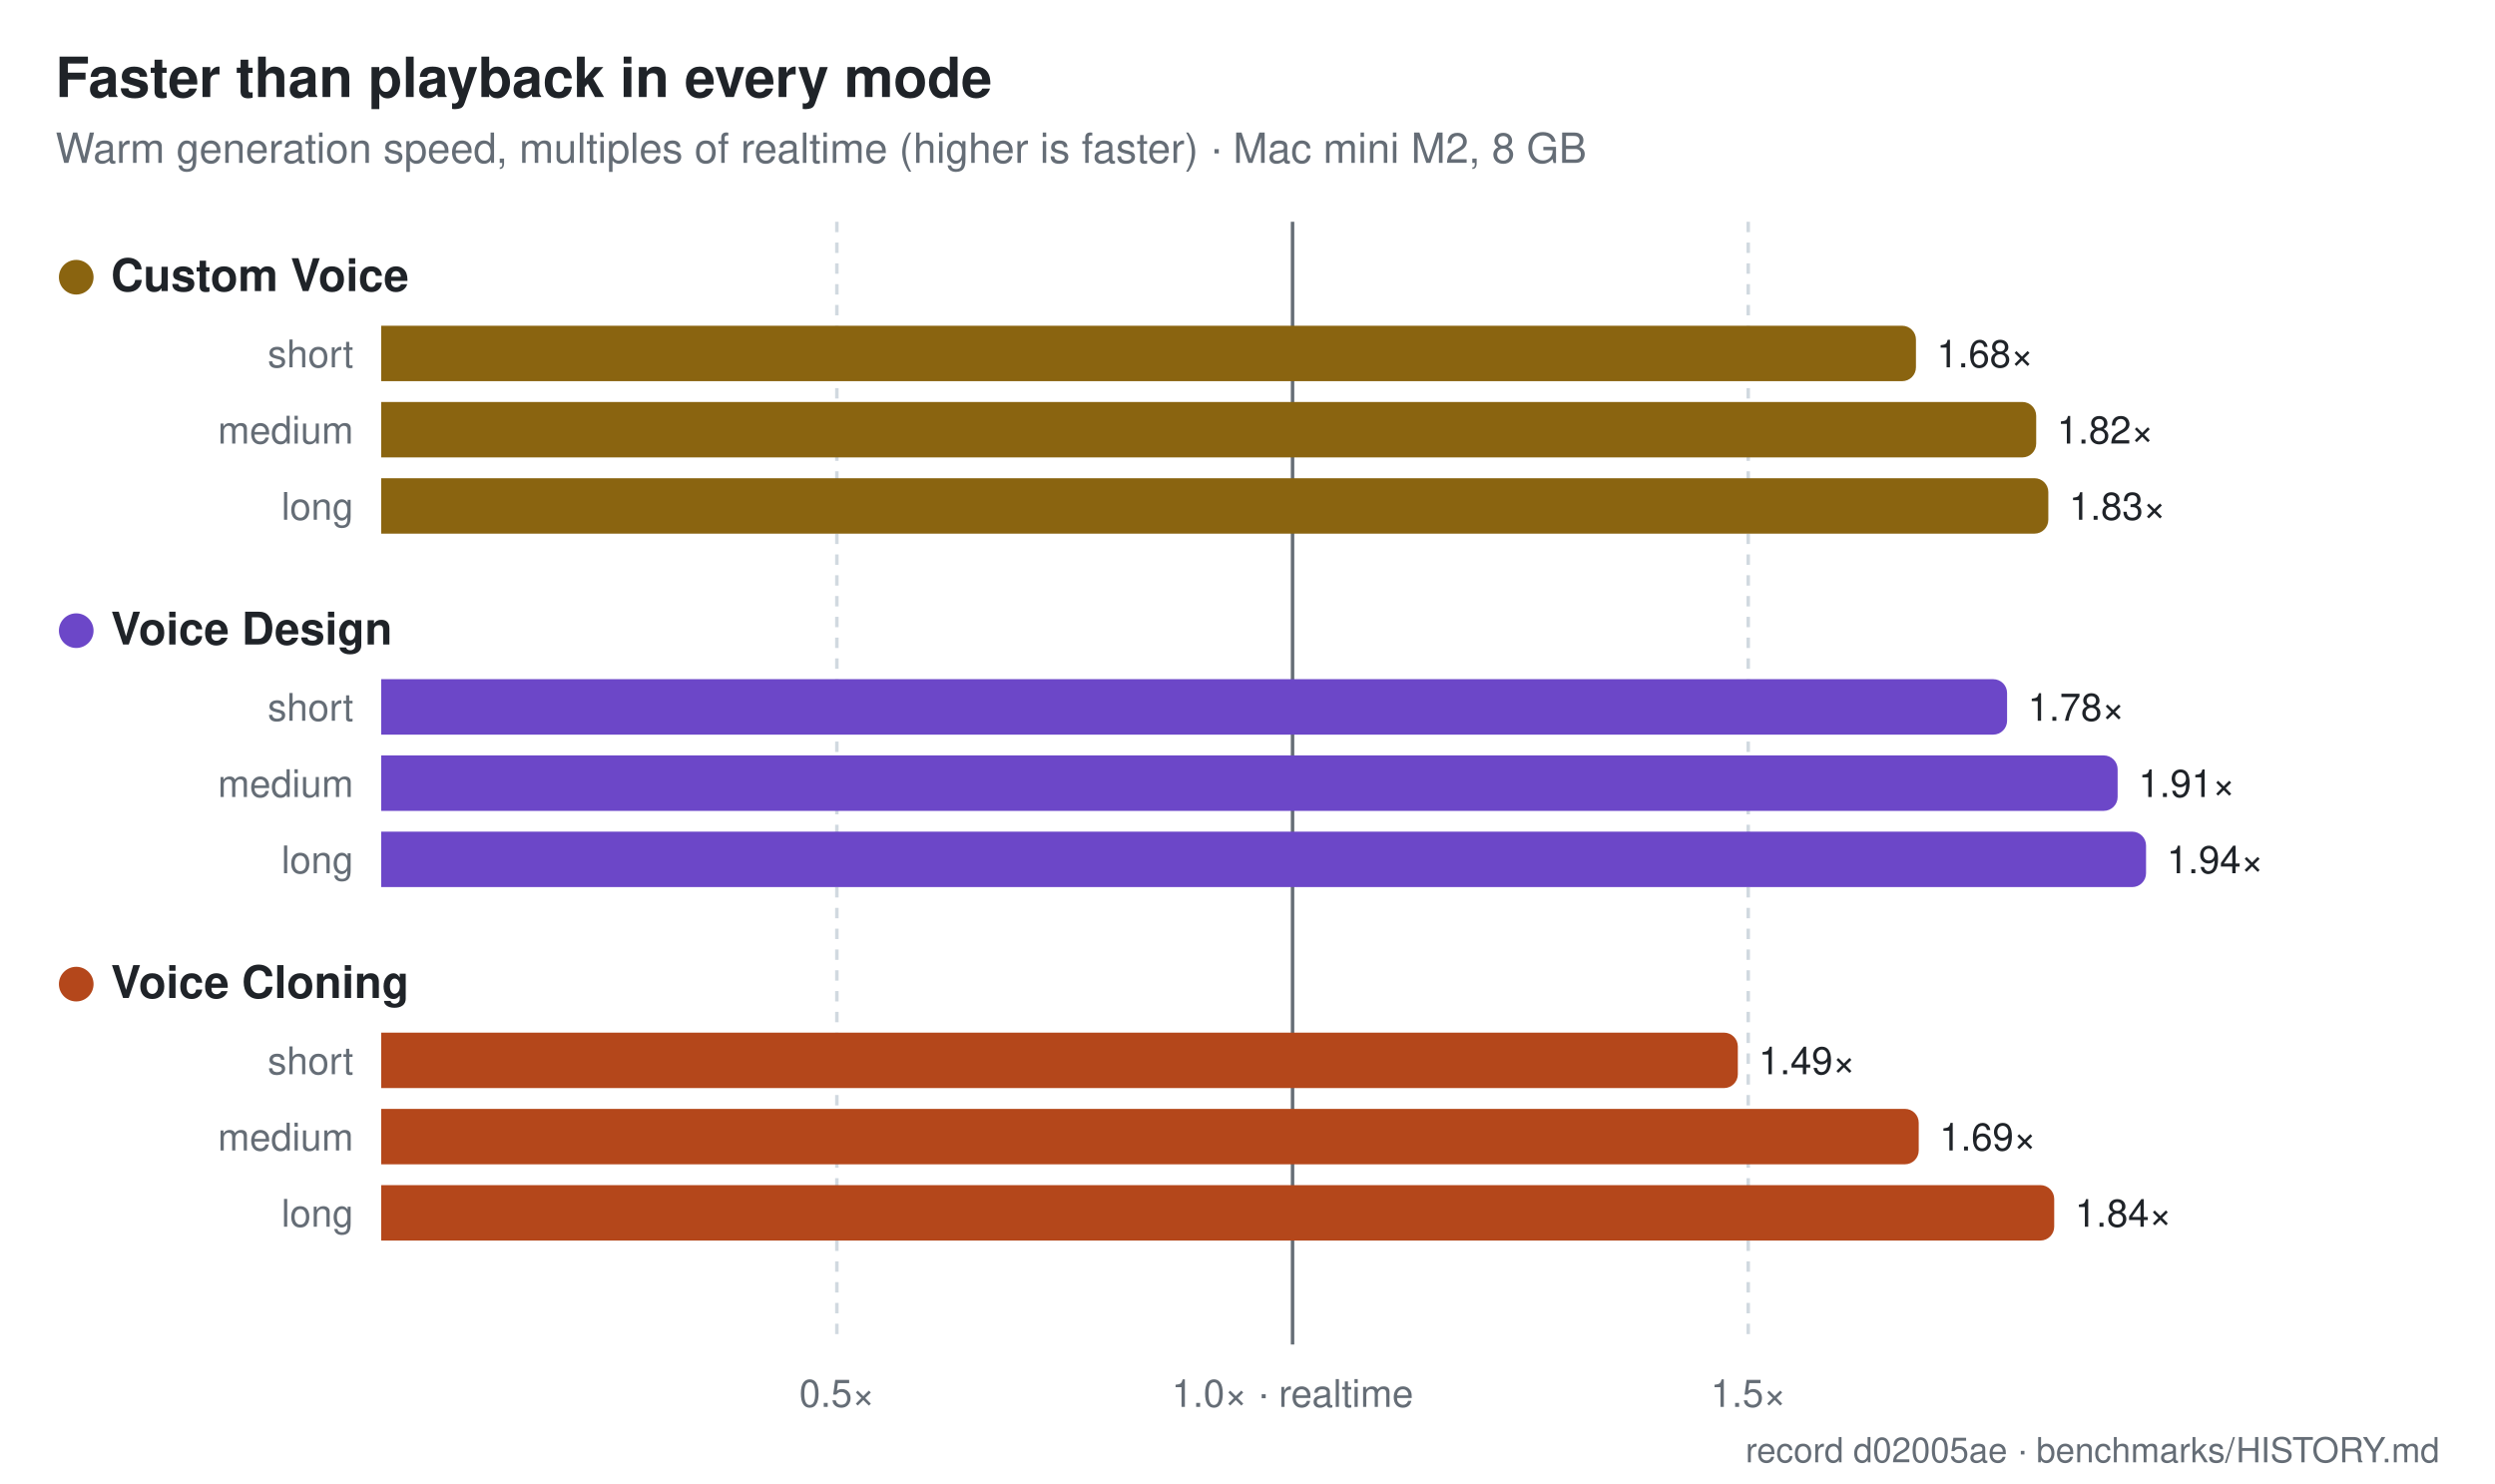
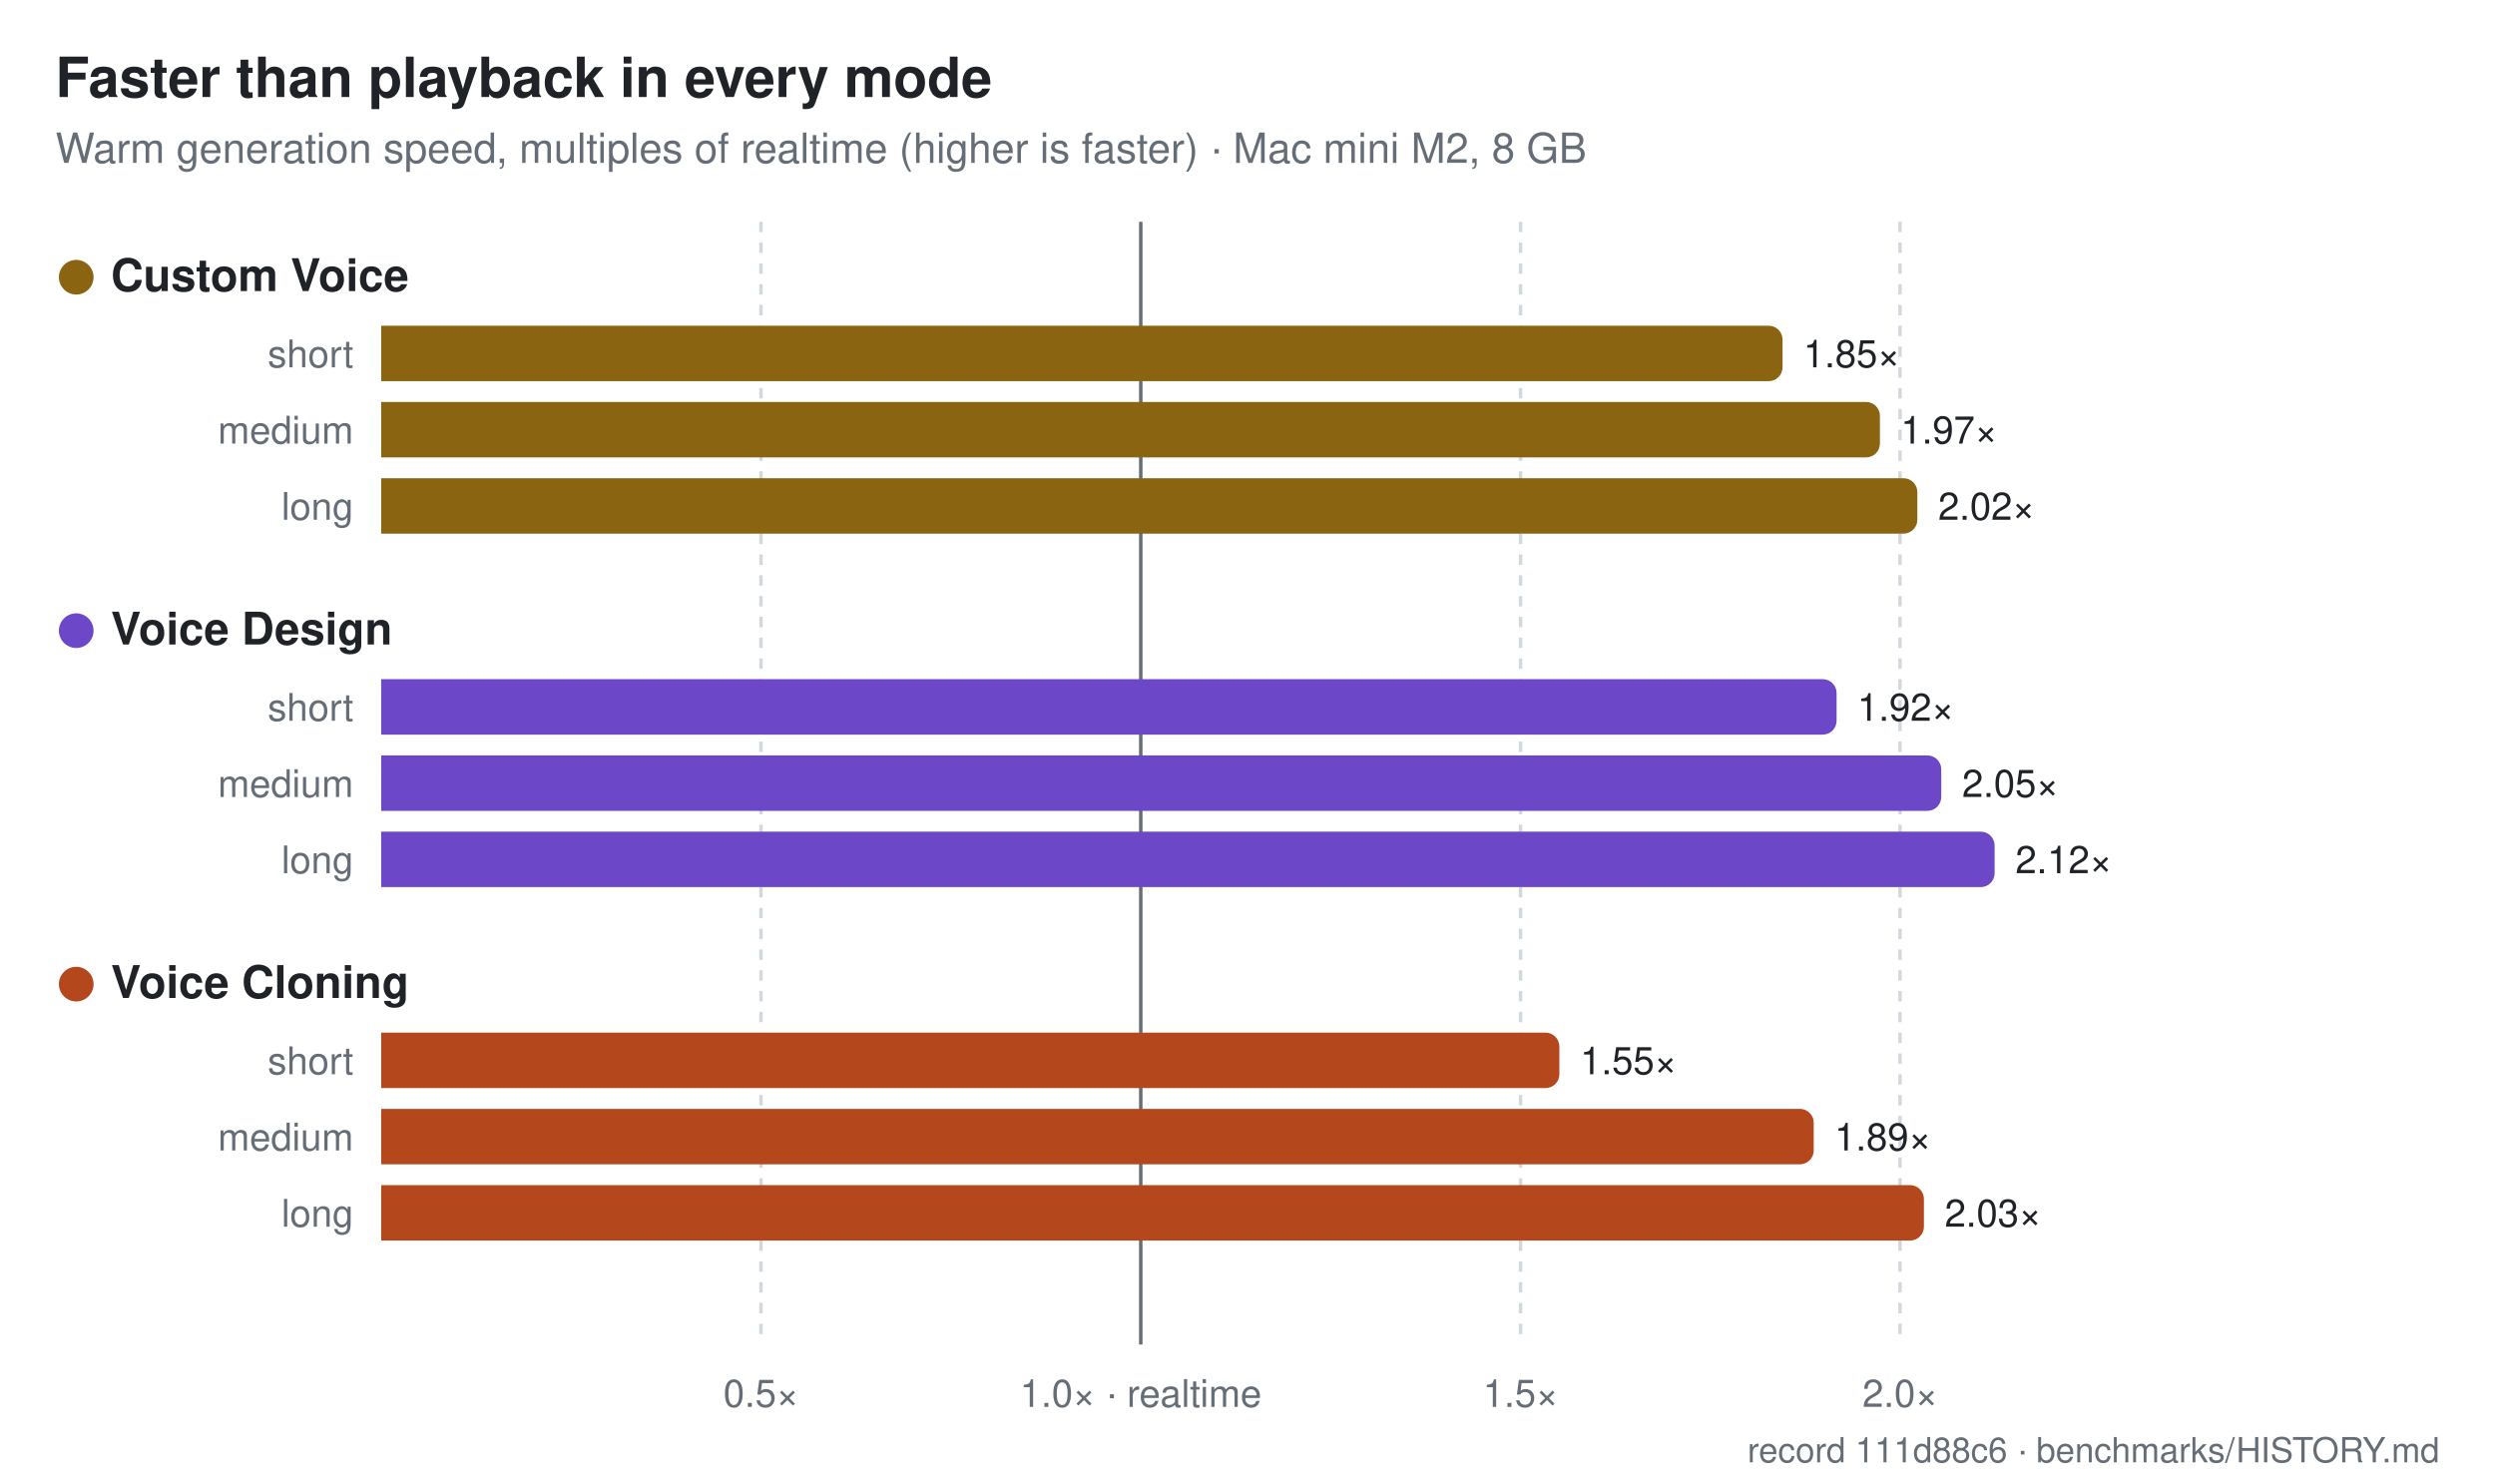
<svg xmlns="http://www.w3.org/2000/svg" width="720" height="428" viewBox="0 0 720 428" role="img">
  <g font-family="-apple-system,BlinkMacSystemFont,'Segoe UI',Helvetica,Arial,sans-serif">
    <text x="16.0" y="28.0" fill="#1f2328" font-size="16" font-weight="600" text-anchor="start">Faster than playback in every mode</text>
    <text x="16.0" y="47.0" fill="#656d76" font-size="12" font-weight="normal" text-anchor="start">Warm generation speed, multiples of realtime (higher is faster) · Mac mini M2, 8 GB</text>
-     <line x1="241.5" y1="64.0" x2="241.5" y2="388" stroke="#d1d9e0" stroke-width="1" stroke-dasharray="3 3" />
-     <text x="241.5" y="406.0" fill="#656d76" font-size="11" font-weight="normal" text-anchor="middle">0.5×</text>
-     <line x1="373.0" y1="64.0" x2="373.0" y2="388" stroke="#656d76" stroke-width="1" />
-     <text x="373.0" y="406.0" fill="#656d76" font-size="11" font-weight="normal" text-anchor="middle">1.0× · realtime</text>
-     <line x1="504.5" y1="64.0" x2="504.5" y2="388" stroke="#d1d9e0" stroke-width="1" stroke-dasharray="3 3" />
-     <text x="504.5" y="406.0" fill="#656d76" font-size="11" font-weight="normal" text-anchor="middle">1.5×</text>
+     <line x1="219.6" y1="64.0" x2="219.6" y2="388" stroke="#d1d9e0" stroke-width="1" stroke-dasharray="3 3" />
+     <text x="219.6" y="406.0" fill="#656d76" font-size="11" font-weight="normal" text-anchor="middle">0.5×</text>
+     <line x1="329.2" y1="64.0" x2="329.2" y2="388" stroke="#656d76" stroke-width="1" />
+     <text x="329.2" y="406.0" fill="#656d76" font-size="11" font-weight="normal" text-anchor="middle">1.0× · realtime</text>
+     <line x1="438.8" y1="64.0" x2="438.8" y2="388" stroke="#d1d9e0" stroke-width="1" stroke-dasharray="3 3" />
+     <text x="438.8" y="406.0" fill="#656d76" font-size="11" font-weight="normal" text-anchor="middle">1.5×</text>
+     <line x1="548.3" y1="64.0" x2="548.3" y2="388" stroke="#d1d9e0" stroke-width="1" stroke-dasharray="3 3" />
+     <text x="548.3" y="406.0" fill="#656d76" font-size="11" font-weight="normal" text-anchor="middle">2.0×</text>
    <circle cx="22" cy="80.0" r="5" fill="#8A6410" />
    <text x="32.0" y="84.0" fill="#1f2328" font-size="13" font-weight="600" text-anchor="start">Custom Voice</text>
    <text x="102.0" y="106.0" fill="#656d76" font-size="11" font-weight="normal" text-anchor="end">short</text>
-     <path d="M110.0 94.0 h438.9 a4 4 0 0 1 4 4 v8.0 a4 4 0 0 1 -4 4 h-438.9 z" fill="#8A6410" />
-     <text x="558.9" y="106.0" fill="#1f2328" font-size="11" font-weight="normal" text-anchor="start">1.68×</text>
+     <path d="M110.0 94.0 h400.4 a4 4 0 0 1 4 4 v8.0 a4 4 0 0 1 -4 4 h-400.4 z" fill="#8A6410" />
+     <text x="520.4" y="106.0" fill="#1f2328" font-size="11" font-weight="normal" text-anchor="start">1.85×</text>
    <text x="102.0" y="128.0" fill="#656d76" font-size="11" font-weight="normal" text-anchor="end">medium</text>
-     <path d="M110.0 116.0 h473.6 a4 4 0 0 1 4 4 v8.0 a4 4 0 0 1 -4 4 h-473.6 z" fill="#8A6410" />
-     <text x="593.6" y="128.0" fill="#1f2328" font-size="11" font-weight="normal" text-anchor="start">1.82×</text>
+     <path d="M110.0 116.0 h428.5 a4 4 0 0 1 4 4 v8.0 a4 4 0 0 1 -4 4 h-428.5 z" fill="#8A6410" />
+     <text x="548.5" y="128.0" fill="#1f2328" font-size="11" font-weight="normal" text-anchor="start">1.97×</text>
    <text x="102.0" y="150.0" fill="#656d76" font-size="11" font-weight="normal" text-anchor="end">long</text>
-     <path d="M110.0 138.0 h477.1 a4 4 0 0 1 4 4 v8.0 a4 4 0 0 1 -4 4 h-477.1 z" fill="#8A6410" />
-     <text x="597.1" y="150.0" fill="#1f2328" font-size="11" font-weight="normal" text-anchor="start">1.83×</text>
+     <path d="M110.0 138.0 h439.3 a4 4 0 0 1 4 4 v8.0 a4 4 0 0 1 -4 4 h-439.3 z" fill="#8A6410" />
+     <text x="559.3" y="150.0" fill="#1f2328" font-size="11" font-weight="normal" text-anchor="start">2.02×</text>
    <circle cx="22" cy="182.0" r="5" fill="#6C47C8" />
    <text x="32.0" y="186.0" fill="#1f2328" font-size="13" font-weight="600" text-anchor="start">Voice Design</text>
    <text x="102.0" y="208.0" fill="#656d76" font-size="11" font-weight="normal" text-anchor="end">short</text>
-     <path d="M110.0 196.0 h465.2 a4 4 0 0 1 4 4 v8.0 a4 4 0 0 1 -4 4 h-465.2 z" fill="#6C47C8" />
-     <text x="585.2" y="208.0" fill="#1f2328" font-size="11" font-weight="normal" text-anchor="start">1.78×</text>
+     <path d="M110.0 196.0 h416.0 a4 4 0 0 1 4 4 v8.0 a4 4 0 0 1 -4 4 h-416.0 z" fill="#6C47C8" />
+     <text x="536.0" y="208.0" fill="#1f2328" font-size="11" font-weight="normal" text-anchor="start">1.92×</text>
    <text x="102.0" y="230.0" fill="#656d76" font-size="11" font-weight="normal" text-anchor="end">medium</text>
-     <path d="M110.0 218.0 h497.1 a4 4 0 0 1 4 4 v8.0 a4 4 0 0 1 -4 4 h-497.1 z" fill="#6C47C8" />
-     <text x="617.1" y="230.0" fill="#1f2328" font-size="11" font-weight="normal" text-anchor="start">1.91×</text>
+     <path d="M110.0 218.0 h446.2 a4 4 0 0 1 4 4 v8.0 a4 4 0 0 1 -4 4 h-446.2 z" fill="#6C47C8" />
+     <text x="566.2" y="230.0" fill="#1f2328" font-size="11" font-weight="normal" text-anchor="start">2.05×</text>
    <text x="102.0" y="252.0" fill="#656d76" font-size="11" font-weight="normal" text-anchor="end">long</text>
-     <path d="M110.0 240.0 h505.3 a4 4 0 0 1 4 4 v8.0 a4 4 0 0 1 -4 4 h-505.3 z" fill="#6C47C8" />
-     <text x="625.3" y="252.0" fill="#1f2328" font-size="11" font-weight="normal" text-anchor="start">1.94×</text>
+     <path d="M110.0 240.0 h461.6 a4 4 0 0 1 4 4 v8.0 a4 4 0 0 1 -4 4 h-461.6 z" fill="#6C47C8" />
+     <text x="581.6" y="252.0" fill="#1f2328" font-size="11" font-weight="normal" text-anchor="start">2.12×</text>
    <circle cx="22" cy="284.0" r="5" fill="#B4471B" />
    <text x="32.0" y="288.0" fill="#1f2328" font-size="13" font-weight="600" text-anchor="start">Voice Cloning</text>
    <text x="102.0" y="310.0" fill="#656d76" font-size="11" font-weight="normal" text-anchor="end">short</text>
-     <path d="M110.0 298.0 h387.5 a4 4 0 0 1 4 4 v8.0 a4 4 0 0 1 -4 4 h-387.5 z" fill="#B4471B" />
-     <text x="507.5" y="310.0" fill="#1f2328" font-size="11" font-weight="normal" text-anchor="start">1.49×</text>
+     <path d="M110.0 298.0 h336.0 a4 4 0 0 1 4 4 v8.0 a4 4 0 0 1 -4 4 h-336.0 z" fill="#B4471B" />
+     <text x="456.0" y="310.0" fill="#1f2328" font-size="11" font-weight="normal" text-anchor="start">1.55×</text>
    <text x="102.0" y="332.0" fill="#656d76" font-size="11" font-weight="normal" text-anchor="end">medium</text>
-     <path d="M110.0 320.0 h439.7 a4 4 0 0 1 4 4 v8.0 a4 4 0 0 1 -4 4 h-439.7 z" fill="#B4471B" />
-     <text x="559.7" y="332.0" fill="#1f2328" font-size="11" font-weight="normal" text-anchor="start">1.69×</text>
+     <path d="M110.0 320.0 h409.4 a4 4 0 0 1 4 4 v8.0 a4 4 0 0 1 -4 4 h-409.4 z" fill="#B4471B" />
+     <text x="529.4" y="332.0" fill="#1f2328" font-size="11" font-weight="normal" text-anchor="start">1.89×</text>
    <text x="102.0" y="354.0" fill="#656d76" font-size="11" font-weight="normal" text-anchor="end">long</text>
-     <path d="M110.0 342.0 h478.8 a4 4 0 0 1 4 4 v8.0 a4 4 0 0 1 -4 4 h-478.8 z" fill="#B4471B" />
-     <text x="598.8" y="354.0" fill="#1f2328" font-size="11" font-weight="normal" text-anchor="start">1.84×</text>
-     <text x="704.0" y="422.0" fill="#656d76" font-size="10" font-weight="normal" text-anchor="end">record d02005ae · benchmarks/HISTORY.md</text>
+     <path d="M110.0 342.0 h441.2 a4 4 0 0 1 4 4 v8.0 a4 4 0 0 1 -4 4 h-441.2 z" fill="#B4471B" />
+     <text x="561.2" y="354.0" fill="#1f2328" font-size="11" font-weight="normal" text-anchor="start">2.03×</text>
+     <text x="704.0" y="422.0" fill="#656d76" font-size="10" font-weight="normal" text-anchor="end">record 111d88c6 · benchmarks/HISTORY.md</text>
  </g>
</svg>
